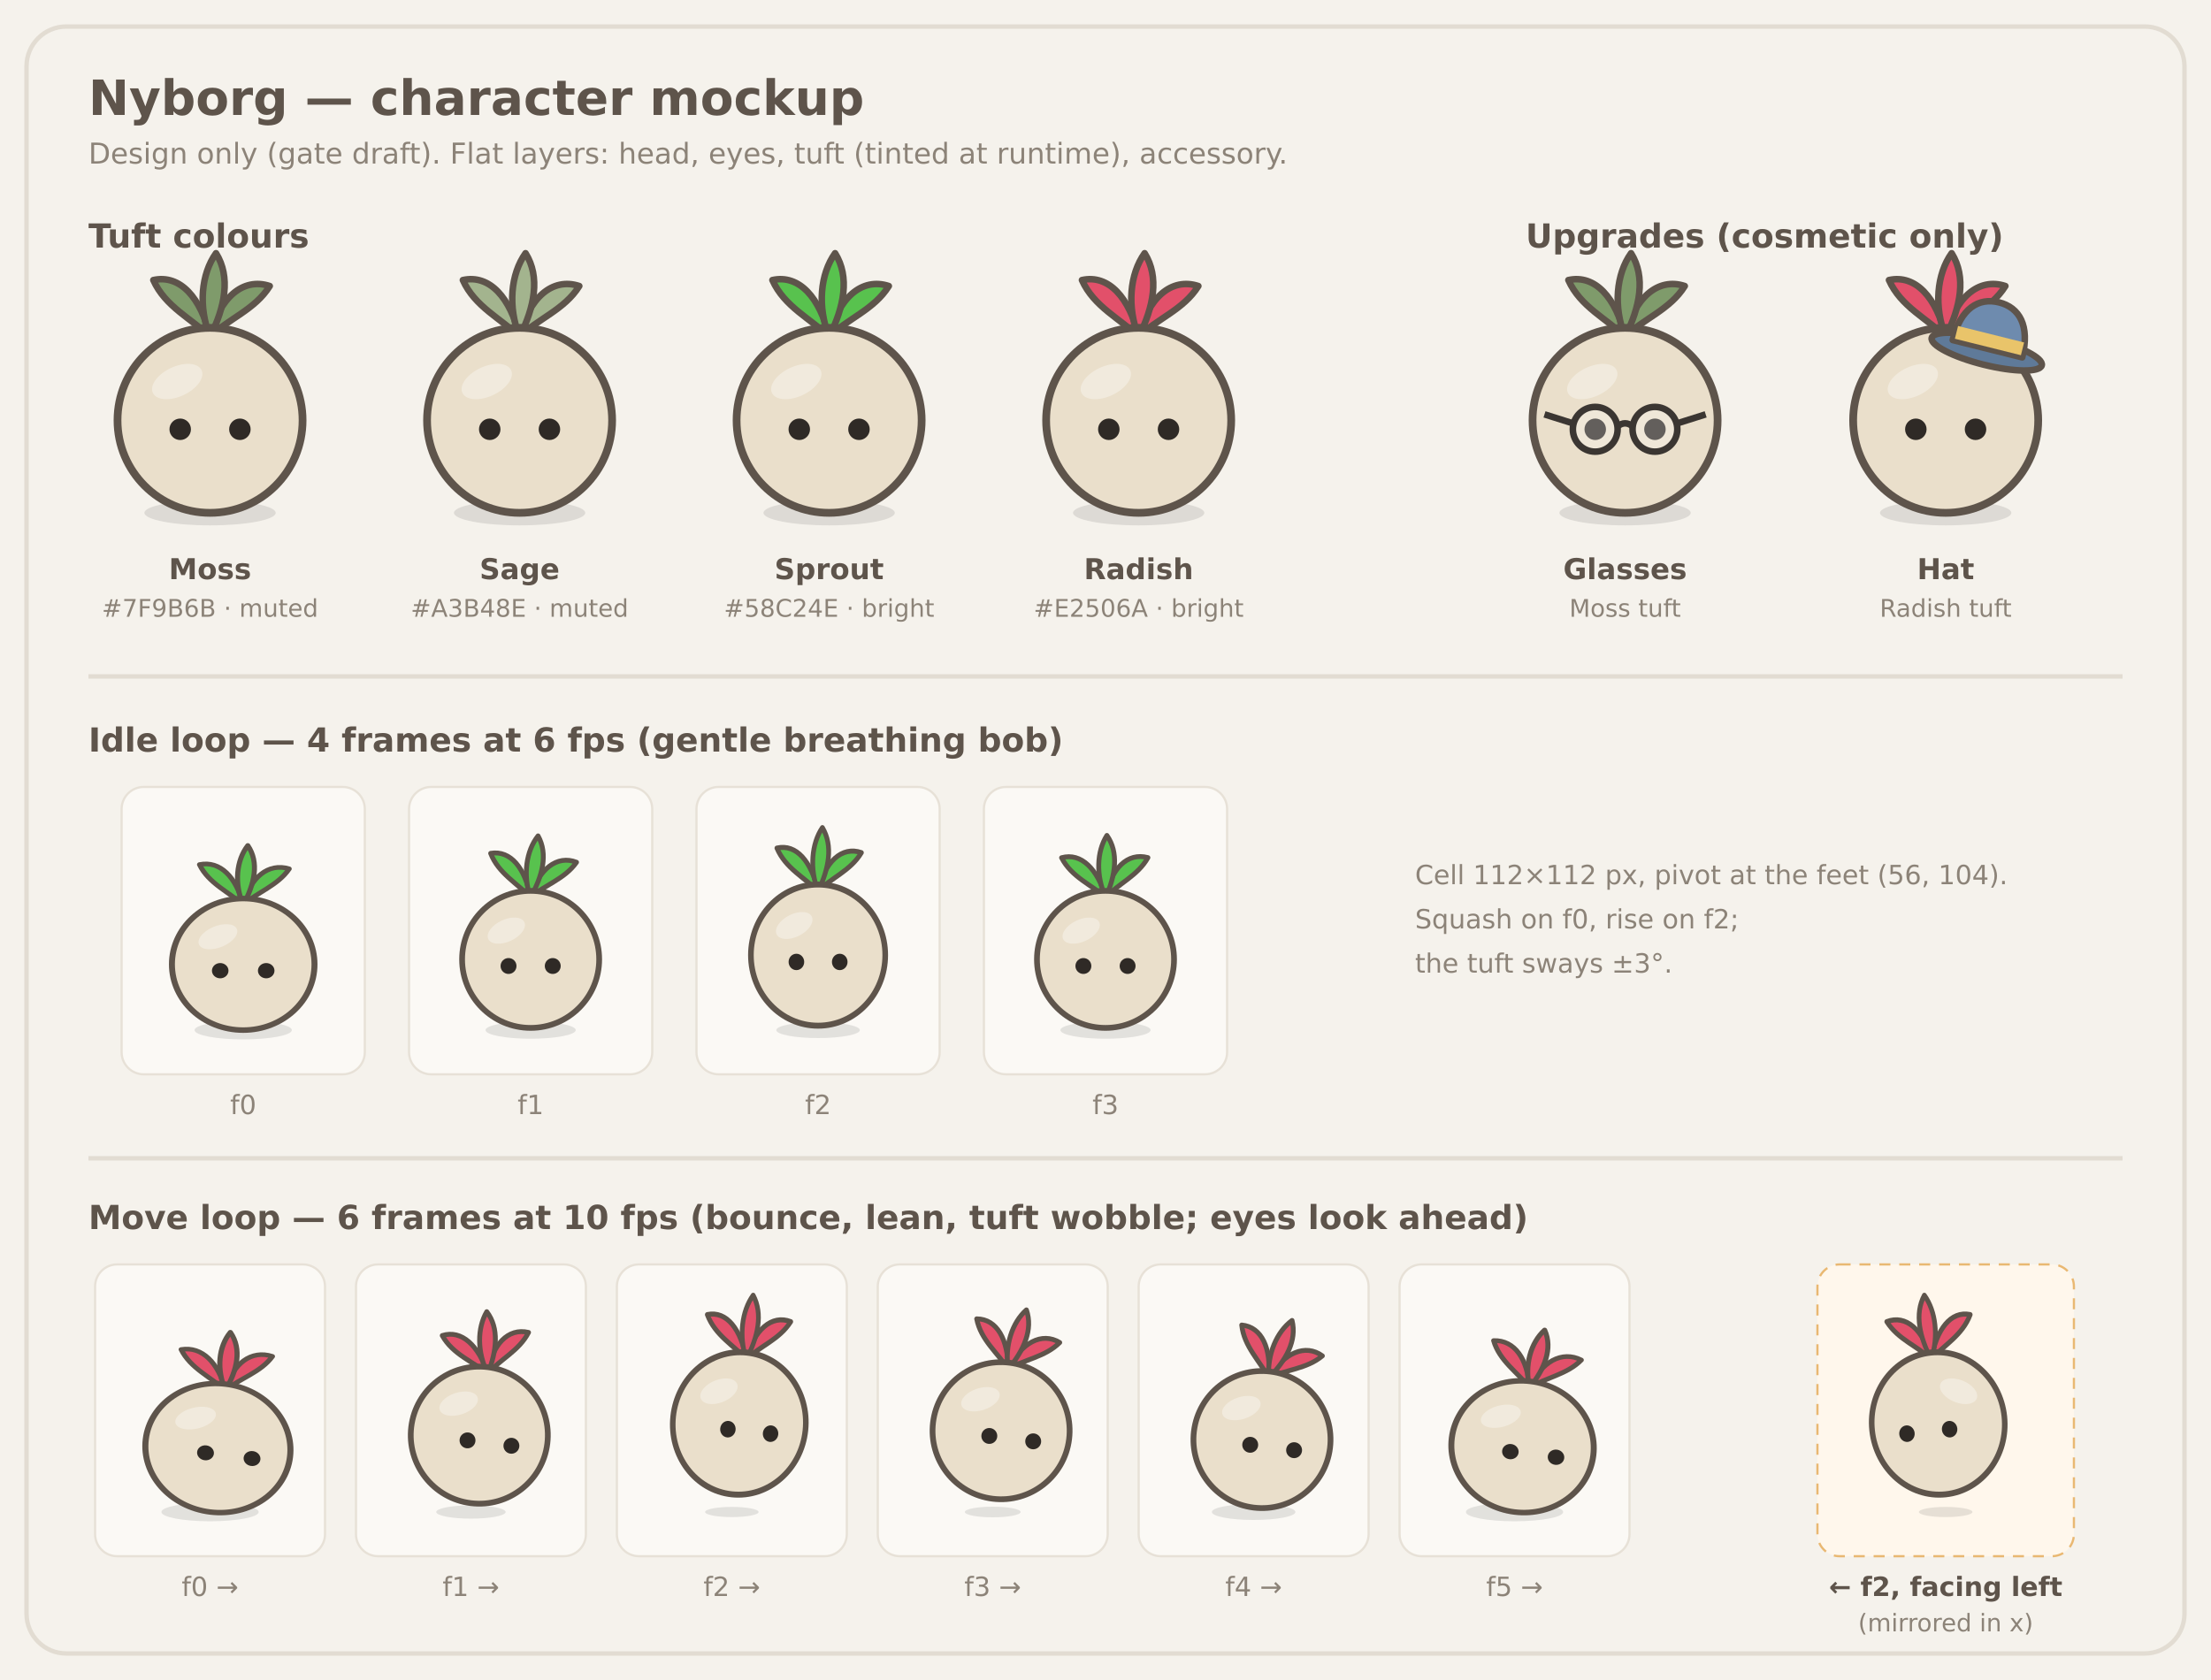
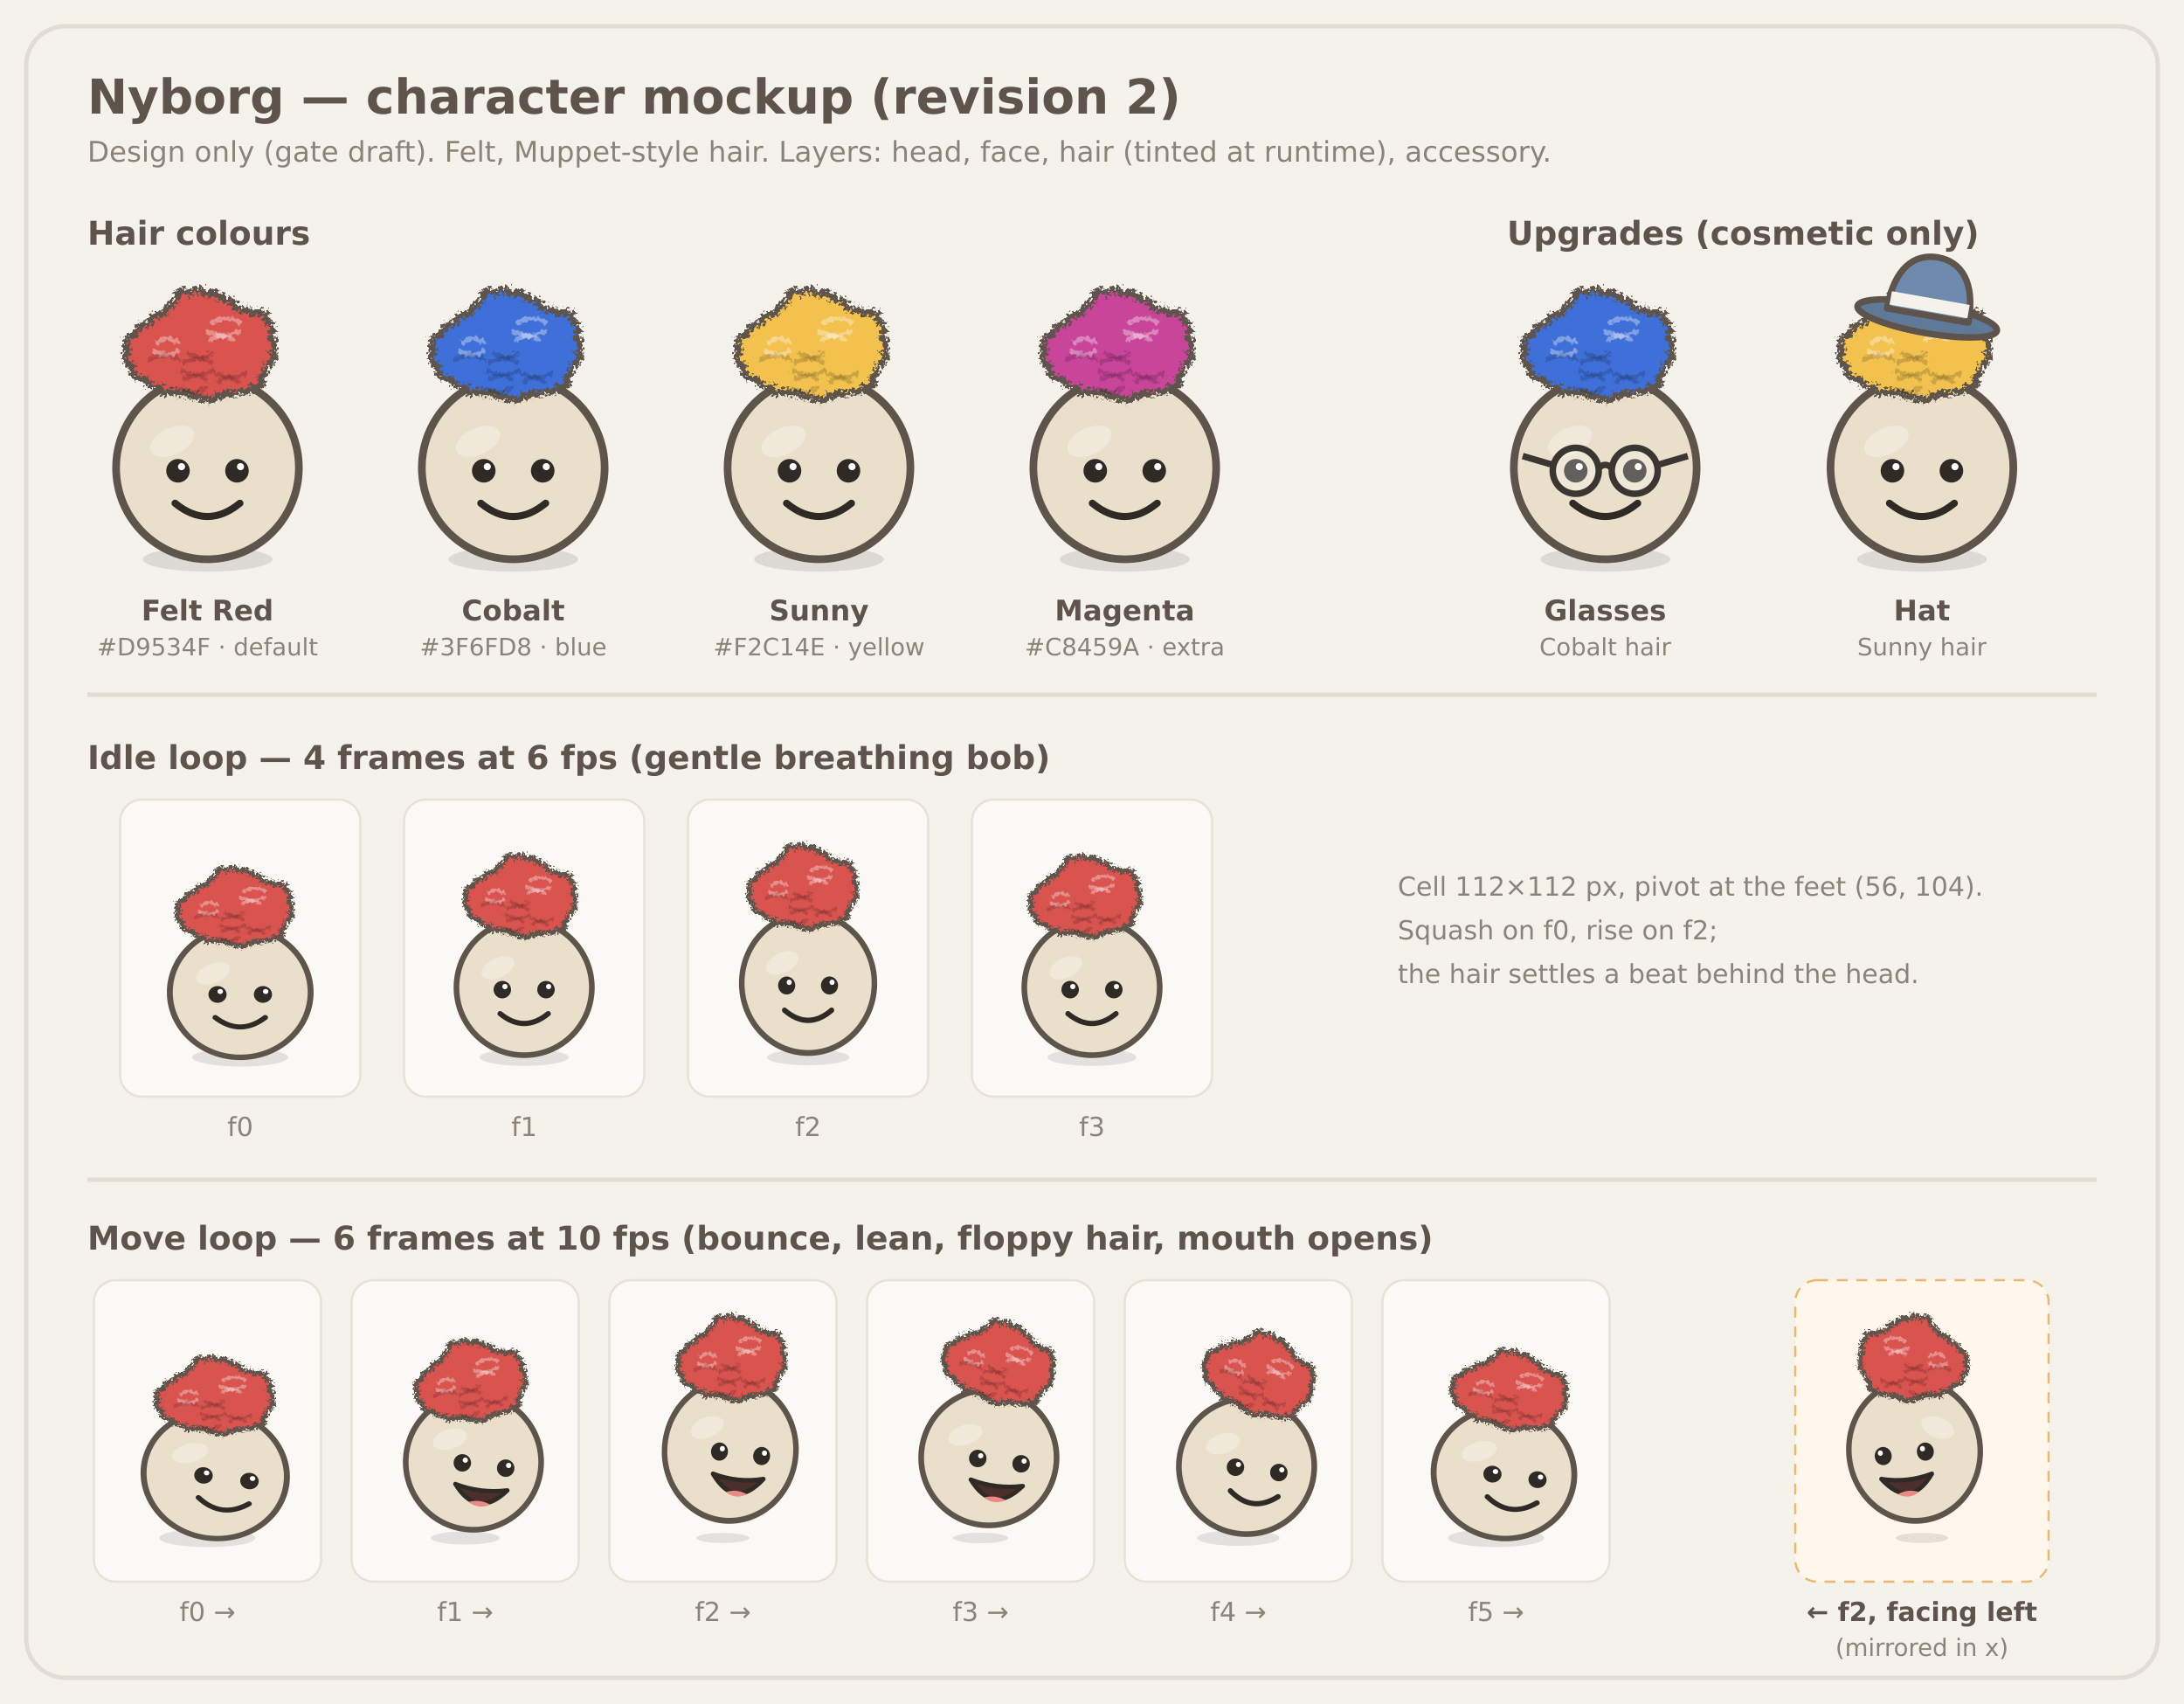
- <svg xmlns="http://www.w3.org/2000/svg" width="1000" height="760" viewBox="0 0 1000 760" font-family="DejaVu Sans, Helvetica, Arial, sans-serif">
+ <svg xmlns="http://www.w3.org/2000/svg" width="1000" height="780" viewBox="0 0 1000 780" font-family="DejaVu Sans, Helvetica, Arial, sans-serif">
  <defs>
+     <filter id="fuzz" x="-30%" y="-30%" width="160%" height="160%">
+       <feTurbulence type="fractalNoise" baseFrequency="1.0" numOctaves="2" seed="7" result="n" />
+       <feDisplacementMap in="SourceGraphic" in2="n" scale="4.2" xChannelSelector="R" yChannelSelector="G" />
+     </filter>
+     <filter id="fuzz2" x="-30%" y="-30%" width="160%" height="160%">
+       <feTurbulence type="fractalNoise" baseFrequency="0.9" numOctaves="1" seed="3" result="n" />
+       <feDisplacementMap in="SourceGraphic" in2="n" scale="2.5" xChannelSelector="R" yChannelSelector="G" />
+     </filter>
    <g id="head">
      <circle cx="0" cy="-31" r="31" fill="#EADFCB" stroke="#5E544B" stroke-width="2.6" />
-       <ellipse cx="-11" cy="-44" rx="9" ry="5" fill="#fff" opacity="0.35" transform="rotate(-25 -11 -44)" />
-     </g>
-     <g id="eyes" fill="#2F2A26">
-       <circle cx="-10" cy="-28" r="3.6" />
-       <circle cx="10" cy="-28" r="3.6" />
-     </g>
-     <g id="tuft" stroke="#5E544B" stroke-width="2.2" stroke-linejoin="round">
-       <path d="M0,2 C-6,-4 -15,-8 -19,-17 C-10,-19 -3,-11 0,2 Z" />
-       <path d="M0,2 C6,-4 15,-7 20,-15 C11,-18 3,-11 0,2 Z" />
-       <path d="M0,2 C-4,-8 -3,-19 2,-26 C7,-18 5,-8 0,2 Z" />
+       <ellipse cx="-12" cy="-40" rx="8" ry="4.5" fill="#fff" opacity="0.30" transform="rotate(-25 -12 -40)" />
+     </g>
+     <g id="eyes">
+       <circle cx="-10" cy="-30" r="4" fill="#2F2A26" />
+       <circle cx="10" cy="-30" r="4" fill="#2F2A26" />
+       <circle cx="-8.8" cy="-31.4" r="1.2" fill="#fff" />
+       <circle cx="11.2" cy="-31.4" r="1.2" fill="#fff" />
+     </g>
+     <path id="mouth-smile" d="M-11,-19 Q0,-10 11,-19" fill="none" stroke="#2F2A26" stroke-width="2.4" stroke-linecap="round" />
+     <g id="mouth-open">
+       <path d="M-12,-20 Q0,-5 12,-20 Q0,-17 -12,-20 Z" fill="#4A2F2C" stroke="#2F2A26" stroke-width="2" stroke-linejoin="round" />
+       <path d="M-5,-12.6 Q0,-9.6 5,-12.6 Q0,-14.6 -5,-12.6 Z" fill="#E98A86" />
+     </g>
+     <g id="hair">
+       <g filter="url(#fuzz)">
+         <path d="M20.3,-7.9 Q20.2,-5.5 18.2,-3.6 Q19.9,-0.5 15.6,-0.4 Q14.4,1.6 10.9,1.0 Q9.5,2.6 6.8,1.5 Q5.3,2.8 3.3,2.6 Q2.0,4.9 0.0,3.3 Q-1.9,4.3 -3.4,2.6 Q-5.6,3.5 -6.7,1.6 Q-9.2,2.1 -11.2,1.1 Q-15.4,2.4 -16.0,-0.1 Q-19.9,-0.5 -21.2,-3.0 Q-26.7,-4.0 -25.5,-7.3 Q-29.4,-10.0 -26.8,-13.0 Q-29.6,-16.6 -24.4,-18.2 Q-24.0,-21.4 -19.6,-22.2 Q-19.1,-25.4 -14.9,-25.1 Q-13.6,-27.9 -10.9,-29.3 Q-10.3,-34.6 -6.2,-32.4 Q-3.3,-34.7 -0.1,-31.8 Q3.1,-33.3 5.3,-30.0 Q8.6,-30.6 9.8,-27.1 Q12.9,-27.0 15.3,-25.3 Q20.7,-26.7 20.0,-22.6 Q23.2,-21.0 21.4,-17.4 Q23.9,-15.3 22.0,-12.4 Q24.4,-10.0 20.3,-7.9 Z" stroke="#5E544B" stroke-width="2.2" stroke-linejoin="round" />
+       </g>
+       <g filter="url(#fuzz2)" fill="none" stroke-width="1.5" stroke-linecap="round">
+         <path d="M2.7,-5.1 q5.1,2.6 10.2,0" stroke="#000" stroke-opacity="0.16" />
+         <path d="M-6.5,-11.8 q3.9,2.6 7.9,0" stroke="#000" stroke-opacity="0.16" />
+         <path d="M3.9,-2.1 q3.3,-2.6 6.7,0" stroke="#000" stroke-opacity="0.16" />
+         <path d="M-7.8,-8.8 q4.6,-2.6 9.3,0" stroke="#000" stroke-opacity="0.16" />
+         <path d="M-16.9,-15.5 q3.4,-2.6 6.9,0" stroke="#fff" stroke-opacity="0.35" />
+         <path d="M-9.0,-5.9 q5.3,2.6 10.7,0" stroke="#000" stroke-opacity="0.16" />
+         <path d="M1.4,-22.3 q4.7,-2.6 9.5,0" stroke="#fff" stroke-opacity="0.35" />
+         <path d="M-18.2,-12.6 q4.1,2.6 8.3,0" stroke="#fff" stroke-opacity="0.35" />
+         <path d="M-7.8,-3.0 q3.5,-2.6 7.1,0" stroke="#000" stroke-opacity="0.16" />
+         <path d="M0.1,-19.3 q5.5,2.6 10.9,0" stroke="#fff" stroke-opacity="0.35" />
+         <path d="M-19.5,-9.7 q4.9,-2.6 9.7,0" stroke="#000" stroke-opacity="0.16" />
+         <path d="M-9.1,-0.0 q4.3,2.6 8.5,0" stroke="#000" stroke-opacity="0.16" />
+         <path d="M1.3,-16.4 q3.7,-2.6 7.3,0" stroke="#fff" stroke-opacity="0.35" />
+       </g>
    </g>
    <g id="glasses" fill="none" stroke="#3B3632" stroke-width="2.2">
-       <circle cx="-10" cy="-28" r="7.5" fill="#fff" fill-opacity="0.25" />
-       <circle cx="10" cy="-28" r="7.5" fill="#fff" fill-opacity="0.25" />
-       <path d="M-2.5,-29 Q0,-31 2.5,-29" />
-       <path d="M-17.5,-30 L-27,-33 M17.5,-30 L27,-33" />
-     </g>
-     <g id="hat" stroke="#5E544B" stroke-width="2.2" stroke-linejoin="round" transform="rotate(14 14 -55)">
-       <ellipse cx="14" cy="-54" rx="19" ry="4.5" fill="#5F7A99" />
-       <path d="M2,-55 C2,-66 7,-71 14,-71 C21,-71 26,-66 26,-55 Z" fill="#6E8BAE" />
-       <rect x="2.6" y="-60" width="22.8" height="4.4" fill="#E9C46A" stroke="none" />
+       <circle cx="-10" cy="-30" r="7.8" fill="#fff" fill-opacity="0.25" />
+       <circle cx="10" cy="-30" r="7.8" fill="#fff" fill-opacity="0.25" />
+       <path d="M-2.2,-31 Q0,-33 2.2,-31" />
+       <path d="M-17.8,-32 L-28,-35 M17.8,-32 L28,-35" />
+     </g>
+     <g id="hat" stroke="#5E544B" stroke-width="2.2" stroke-linejoin="round" transform="rotate(10 0 -10)">
+       <ellipse cx="2" cy="-9" rx="24" ry="5" fill="#5F7A99" />
+       <path d="M-12,-10 C-12,-24 -6,-30 2,-30 C10,-30 16,-24 16,-10 Z" fill="#6E8BAE" />
+       <rect x="-11.4" y="-16" width="26.8" height="4.6" fill="#F5F2EC" stroke="none" />
    </g>
  </defs>
-   <rect width="1000" height="760" fill="#F5F2EC" />
-   <rect x="12" y="12" width="976" height="736" rx="18" fill="none" stroke="#E2DCD2" stroke-width="2" />
-   <text x="40" y="52" font-size="22" fill="#5E544B" font-weight="700" text-anchor="start">Nyborg — character mockup</text>
-   <text x="40" y="74" font-size="13" fill="#8C8378" font-weight="400" text-anchor="start">Design only (gate draft). Flat layers: head, eyes, tuft (tinted at runtime), accessory.</text>
-   <text x="40" y="112" font-size="15" fill="#5E544B" font-weight="700" text-anchor="start">Tuft colours</text>
+   <rect width="1000" height="780" fill="#F5F2EC" />
+   <rect x="12" y="12" width="976" height="756" rx="18" fill="none" stroke="#E2DCD2" stroke-width="2" />
+   <text x="40" y="52" font-size="22" fill="#5E544B" font-weight="700" text-anchor="start">Nyborg — character mockup (revision 2)</text>
+   <text x="40" y="74" font-size="13" fill="#8C8378" font-weight="400" text-anchor="start">Design only (gate draft). Felt, Muppet-style hair. Layers: head, face, hair (tinted at runtime), accessory.</text>
+   <text x="40" y="112" font-size="15" fill="#5E544B" font-weight="700" text-anchor="start">Hair colours</text>
  <text x="690" y="112" font-size="15" fill="#5E544B" font-weight="700" text-anchor="start">Upgrades (cosmetic only)</text>
-   <g transform="translate(95,232) scale(1.35)">
-     <ellipse cx="0" cy="0" rx="22.0" ry="4.2" fill="#000" opacity="0.10" />
-     <g transform="translate(0,0) rotate(0) scale(1,1)">
-       <g transform="translate(0,-61) rotate(0)">
-         <use href="#tuft" fill="#7F9B6B" />
-       </g>
-       <use href="#head" />
-       <g transform="translate(0,0)">
-         <use href="#eyes" />
-       </g>
-     </g>
-   </g>
-   <text x="95" y="262" font-size="13" fill="#5E544B" font-weight="600" text-anchor="middle">Moss</text>
-   <text x="95" y="279" font-size="11" fill="#8C8378" font-weight="400" text-anchor="middle">#7F9B6B · muted</text>
-   <g transform="translate(235,232) scale(1.35)">
-     <ellipse cx="0" cy="0" rx="22.0" ry="4.2" fill="#000" opacity="0.10" />
-     <g transform="translate(0,0) rotate(0) scale(1,1)">
-       <g transform="translate(0,-61) rotate(0)">
-         <use href="#tuft" fill="#A3B48E" />
-       </g>
-       <use href="#head" />
-       <g transform="translate(0,0)">
-         <use href="#eyes" />
-       </g>
-     </g>
-   </g>
-   <text x="235" y="262" font-size="13" fill="#5E544B" font-weight="600" text-anchor="middle">Sage</text>
-   <text x="235" y="279" font-size="11" fill="#8C8378" font-weight="400" text-anchor="middle">#A3B48E · muted</text>
-   <g transform="translate(375,232) scale(1.35)">
-     <ellipse cx="0" cy="0" rx="22.0" ry="4.2" fill="#000" opacity="0.10" />
-     <g transform="translate(0,0) rotate(0) scale(1,1)">
-       <g transform="translate(0,-61) rotate(0)">
-         <use href="#tuft" fill="#58C24E" />
-       </g>
-       <use href="#head" />
-       <g transform="translate(0,0)">
-         <use href="#eyes" />
-       </g>
-     </g>
-   </g>
-   <text x="375" y="262" font-size="13" fill="#5E544B" font-weight="600" text-anchor="middle">Sprout</text>
-   <text x="375" y="279" font-size="11" fill="#8C8378" font-weight="400" text-anchor="middle">#58C24E · bright</text>
-   <g transform="translate(515,232) scale(1.35)">
-     <ellipse cx="0" cy="0" rx="22.0" ry="4.2" fill="#000" opacity="0.10" />
-     <g transform="translate(0,0) rotate(0) scale(1,1)">
-       <g transform="translate(0,-61) rotate(0)">
-         <use href="#tuft" fill="#E2506A" />
-       </g>
-       <use href="#head" />
-       <g transform="translate(0,0)">
-         <use href="#eyes" />
-       </g>
-     </g>
-   </g>
-   <text x="515" y="262" font-size="13" fill="#5E544B" font-weight="600" text-anchor="middle">Radish</text>
-   <text x="515" y="279" font-size="11" fill="#8C8378" font-weight="400" text-anchor="middle">#E2506A · bright</text>
-   <g transform="translate(735,232) scale(1.35)">
-     <ellipse cx="0" cy="0" rx="22.0" ry="4.2" fill="#000" opacity="0.10" />
-     <g transform="translate(0,0) rotate(0) scale(1,1)">
-       <g transform="translate(0,-61) rotate(0)">
-         <use href="#tuft" fill="#7F9B6B" />
-       </g>
-       <use href="#head" />
-       <g transform="translate(0,0)">
-         <use href="#eyes" />
+   <g transform="translate(95,256) scale(1.35)">
+     <ellipse cx="0" cy="0" rx="22.0" ry="4.2" fill="#000" opacity="0.10" />
+     <g transform="translate(0,0) rotate(0) scale(1,1)">
+       <use href="#head" />
+       <g transform="translate(0,-58) rotate(0)">
+         <use href="#hair" fill="#D9534F" />
+       </g>
+       <g transform="translate(0,0)">
+         <use href="#eyes" />
+         <use href="#mouth-smile" />
+       </g>
+     </g>
+   </g>
+   <text x="95" y="284" font-size="13" fill="#5E544B" font-weight="600" text-anchor="middle">Felt Red</text>
+   <text x="95" y="300" font-size="11" fill="#8C8378" font-weight="400" text-anchor="middle">#D9534F · default</text>
+   <g transform="translate(235,256) scale(1.35)">
+     <ellipse cx="0" cy="0" rx="22.0" ry="4.2" fill="#000" opacity="0.10" />
+     <g transform="translate(0,0) rotate(0) scale(1,1)">
+       <use href="#head" />
+       <g transform="translate(0,-58) rotate(0)">
+         <use href="#hair" fill="#3F6FD8" />
+       </g>
+       <g transform="translate(0,0)">
+         <use href="#eyes" />
+         <use href="#mouth-smile" />
+       </g>
+     </g>
+   </g>
+   <text x="235" y="284" font-size="13" fill="#5E544B" font-weight="600" text-anchor="middle">Cobalt</text>
+   <text x="235" y="300" font-size="11" fill="#8C8378" font-weight="400" text-anchor="middle">#3F6FD8 · blue</text>
+   <g transform="translate(375,256) scale(1.35)">
+     <ellipse cx="0" cy="0" rx="22.0" ry="4.2" fill="#000" opacity="0.10" />
+     <g transform="translate(0,0) rotate(0) scale(1,1)">
+       <use href="#head" />
+       <g transform="translate(0,-58) rotate(0)">
+         <use href="#hair" fill="#F2C14E" />
+       </g>
+       <g transform="translate(0,0)">
+         <use href="#eyes" />
+         <use href="#mouth-smile" />
+       </g>
+     </g>
+   </g>
+   <text x="375" y="284" font-size="13" fill="#5E544B" font-weight="600" text-anchor="middle">Sunny</text>
+   <text x="375" y="300" font-size="11" fill="#8C8378" font-weight="400" text-anchor="middle">#F2C14E · yellow</text>
+   <g transform="translate(515,256) scale(1.35)">
+     <ellipse cx="0" cy="0" rx="22.0" ry="4.2" fill="#000" opacity="0.10" />
+     <g transform="translate(0,0) rotate(0) scale(1,1)">
+       <use href="#head" />
+       <g transform="translate(0,-58) rotate(0)">
+         <use href="#hair" fill="#C8459A" />
+       </g>
+       <g transform="translate(0,0)">
+         <use href="#eyes" />
+         <use href="#mouth-smile" />
+       </g>
+     </g>
+   </g>
+   <text x="515" y="284" font-size="13" fill="#5E544B" font-weight="600" text-anchor="middle">Magenta</text>
+   <text x="515" y="300" font-size="11" fill="#8C8378" font-weight="400" text-anchor="middle">#C8459A · extra</text>
+   <g transform="translate(735,256) scale(1.35)">
+     <ellipse cx="0" cy="0" rx="22.0" ry="4.2" fill="#000" opacity="0.10" />
+     <g transform="translate(0,0) rotate(0) scale(1,1)">
+       <use href="#head" />
+       <g transform="translate(0,-58) rotate(0)">
+         <use href="#hair" fill="#3F6FD8" />
+       </g>
+       <g transform="translate(0,0)">
+         <use href="#eyes" />
+         <use href="#mouth-smile" />
        <use href="#glasses" />
      </g>
    </g>
  </g>
-   <text x="735" y="262" font-size="13" fill="#5E544B" font-weight="600" text-anchor="middle">Glasses</text>
-   <text x="735" y="279" font-size="11" fill="#8C8378" font-weight="400" text-anchor="middle">Moss tuft</text>
-   <g transform="translate(880,232) scale(1.35)">
-     <ellipse cx="0" cy="0" rx="22.0" ry="4.2" fill="#000" opacity="0.10" />
-     <g transform="translate(0,0) rotate(0) scale(1,1)">
-       <g transform="translate(0,-61) rotate(0)">
-         <use href="#tuft" fill="#E2506A" />
-       </g>
-       <use href="#head" />
-       <g transform="translate(0,0)">
-         <use href="#eyes" />
+   <text x="735" y="284" font-size="13" fill="#5E544B" font-weight="600" text-anchor="middle">Glasses</text>
+   <text x="735" y="300" font-size="11" fill="#8C8378" font-weight="400" text-anchor="middle">Cobalt hair</text>
+   <g transform="translate(880,256) scale(1.35)">
+     <ellipse cx="0" cy="0" rx="22.0" ry="4.2" fill="#000" opacity="0.10" />
+     <g transform="translate(0,0) rotate(0) scale(1,1)">
+       <use href="#head" />
+       <g transform="translate(0,-58) rotate(0)">
+         <use href="#hair" fill="#F2C14E" />
+       </g>
+       <g transform="translate(0,0)">
+         <use href="#eyes" />
+         <use href="#mouth-smile" />
+       </g>
+       <g transform="translate(0,-73) rotate(0.0)">
        <use href="#hat" />
      </g>
    </g>
  </g>
-   <text x="880" y="262" font-size="13" fill="#5E544B" font-weight="600" text-anchor="middle">Hat</text>
-   <text x="880" y="279" font-size="11" fill="#8C8378" font-weight="400" text-anchor="middle">Radish tuft</text>
-   <line x1="40" x2="960" y1="306" y2="306" stroke="#E2DCD2" stroke-width="2" />
-   <text x="40" y="340" font-size="15" fill="#5E544B" font-weight="700" text-anchor="start">Idle loop — 4 frames at 6 fps (gentle breathing bob)</text>
-   <rect x="55" y="356" width="110" height="130" rx="10" fill="#FBF9F5" stroke="#E7E1D7" />
-   <g transform="translate(110,466) scale(1.0)">
+   <text x="880" y="284" font-size="13" fill="#5E544B" font-weight="600" text-anchor="middle">Hat</text>
+   <text x="880" y="300" font-size="11" fill="#8C8378" font-weight="400" text-anchor="middle">Sunny hair</text>
+   <line x1="40" x2="960" y1="318" y2="318" stroke="#E2DCD2" stroke-width="2" />
+   <text x="40" y="352" font-size="15" fill="#5E544B" font-weight="700" text-anchor="start">Idle loop — 4 frames at 6 fps (gentle breathing bob)</text>
+   <rect x="55" y="366" width="110" height="136" rx="10" fill="#FBF9F5" stroke="#E7E1D7" />
+   <g transform="translate(110,484) scale(1.0)">
    <ellipse cx="0" cy="0" rx="22.0" ry="4.2" fill="#000" opacity="0.10" />
    <g transform="translate(0,0) rotate(0) scale(1.04,0.96)">
-       <g transform="translate(0,-61) rotate(0)">
-         <use href="#tuft" fill="#58C24E" />
-       </g>
-       <use href="#head" />
-       <g transform="translate(0,0)">
-         <use href="#eyes" />
-       </g>
-     </g>
-   </g>
-   <text x="110" y="504" font-size="12" fill="#8C8378" font-weight="400" text-anchor="middle">f0</text>
-   <rect x="185" y="356" width="110" height="130" rx="10" fill="#FBF9F5" stroke="#E7E1D7" />
-   <g transform="translate(240,466) scale(1.0)">
+       <use href="#head" />
+       <g transform="translate(0,-57) rotate(0)">
+         <use href="#hair" fill="#D9534F" />
+       </g>
+       <g transform="translate(0,0)">
+         <use href="#eyes" />
+         <use href="#mouth-smile" />
+       </g>
+     </g>
+   </g>
+   <text x="110" y="520" font-size="12" fill="#8C8378" font-weight="400" text-anchor="middle">f0</text>
+   <rect x="185" y="366" width="110" height="136" rx="10" fill="#FBF9F5" stroke="#E7E1D7" />
+   <g transform="translate(240,484) scale(1.0)">
    <ellipse cx="0" cy="0" rx="20.4" ry="3.9" fill="#000" opacity="0.10" />
    <g transform="translate(0,-1) rotate(0) scale(1,1)">
-       <g transform="translate(0,-61) rotate(3)">
-         <use href="#tuft" fill="#58C24E" />
-       </g>
-       <use href="#head" />
-       <g transform="translate(0,0)">
-         <use href="#eyes" />
-       </g>
-     </g>
-   </g>
-   <text x="240" y="504" font-size="12" fill="#8C8378" font-weight="400" text-anchor="middle">f1</text>
-   <rect x="315" y="356" width="110" height="130" rx="10" fill="#FBF9F5" stroke="#E7E1D7" />
-   <g transform="translate(370,466) scale(1.0)">
+       <use href="#head" />
+       <g transform="translate(0,-58) rotate(3)">
+         <use href="#hair" fill="#D9534F" />
+       </g>
+       <g transform="translate(0,0)">
+         <use href="#eyes" />
+         <use href="#mouth-smile" />
+       </g>
+     </g>
+   </g>
+   <text x="240" y="520" font-size="12" fill="#8C8378" font-weight="400" text-anchor="middle">f1</text>
+   <rect x="315" y="366" width="110" height="136" rx="10" fill="#FBF9F5" stroke="#E7E1D7" />
+   <g transform="translate(370,484) scale(1.0)">
    <ellipse cx="0" cy="0" rx="18.9" ry="3.6" fill="#000" opacity="0.10" />
    <g transform="translate(0,-2) rotate(0) scale(0.98,1.03)">
-       <g transform="translate(0,-61) rotate(0)">
-         <use href="#tuft" fill="#58C24E" />
-       </g>
-       <use href="#head" />
-       <g transform="translate(0,0)">
-         <use href="#eyes" />
-       </g>
-     </g>
-   </g>
-   <text x="370" y="504" font-size="12" fill="#8C8378" font-weight="400" text-anchor="middle">f2</text>
-   <rect x="445" y="356" width="110" height="130" rx="10" fill="#FBF9F5" stroke="#E7E1D7" />
-   <g transform="translate(500,466) scale(1.0)">
+       <use href="#head" />
+       <g transform="translate(0,-59) rotate(0)">
+         <use href="#hair" fill="#D9534F" />
+       </g>
+       <g transform="translate(0,0)">
+         <use href="#eyes" />
+         <use href="#mouth-smile" />
+       </g>
+     </g>
+   </g>
+   <text x="370" y="520" font-size="12" fill="#8C8378" font-weight="400" text-anchor="middle">f2</text>
+   <rect x="445" y="366" width="110" height="136" rx="10" fill="#FBF9F5" stroke="#E7E1D7" />
+   <g transform="translate(500,484) scale(1.0)">
    <ellipse cx="0" cy="0" rx="20.4" ry="3.9" fill="#000" opacity="0.10" />
    <g transform="translate(0,-1) rotate(0) scale(1,1)">
-       <g transform="translate(0,-61) rotate(-3)">
-         <use href="#tuft" fill="#58C24E" />
-       </g>
-       <use href="#head" />
-       <g transform="translate(0,0)">
-         <use href="#eyes" />
-       </g>
-     </g>
-   </g>
-   <text x="500" y="504" font-size="12" fill="#8C8378" font-weight="400" text-anchor="middle">f3</text>
-   <text x="640" y="400" font-size="12" fill="#8C8378" font-weight="400" text-anchor="start">Cell 112×112 px, pivot at the feet (56, 104).</text>
-   <text x="640" y="420" font-size="12" fill="#8C8378" font-weight="400" text-anchor="start">Squash on f0, rise on f2;</text>
-   <text x="640" y="440" font-size="12" fill="#8C8378" font-weight="400" text-anchor="start">the tuft sways ±3°.</text>
-   <line x1="40" x2="960" y1="524" y2="524" stroke="#E2DCD2" stroke-width="2" />
-   <text x="40" y="556" font-size="15" fill="#5E544B" font-weight="700" text-anchor="start">Move loop — 6 frames at 10 fps (bounce, lean, tuft wobble; eyes look ahead)</text>
-   <rect x="43" y="572" width="104" height="132" rx="10" fill="#FBF9F5" stroke="#E7E1D7" />
-   <g transform="translate(95,684) scale(1.0)">
+       <use href="#head" />
+       <g transform="translate(0,-58) rotate(-3)">
+         <use href="#hair" fill="#D9534F" />
+       </g>
+       <g transform="translate(0,0)">
+         <use href="#eyes" />
+         <use href="#mouth-smile" />
+       </g>
+     </g>
+   </g>
+   <text x="500" y="520" font-size="12" fill="#8C8378" font-weight="400" text-anchor="middle">f3</text>
+   <text x="640" y="410" font-size="12" fill="#8C8378" font-weight="400" text-anchor="start">Cell 112×112 px, pivot at the feet (56, 104).</text>
+   <text x="640" y="430" font-size="12" fill="#8C8378" font-weight="400" text-anchor="start">Squash on f0, rise on f2;</text>
+   <text x="640" y="450" font-size="12" fill="#8C8378" font-weight="400" text-anchor="start">the hair settles a beat behind the head.</text>
+   <line x1="40" x2="960" y1="540" y2="540" stroke="#E2DCD2" stroke-width="2" />
+   <text x="40" y="572" font-size="15" fill="#5E544B" font-weight="700" text-anchor="start">Move loop — 6 frames at 10 fps (bounce, lean, floppy hair, mouth opens)</text>
+   <rect x="43" y="586" width="104" height="138" rx="10" fill="#FBF9F5" stroke="#E7E1D7" />
+   <g transform="translate(95,704) scale(1.0)">
    <ellipse cx="0" cy="0" rx="22.0" ry="4.2" fill="#000" opacity="0.10" />
    <g transform="translate(0,0) rotate(7) scale(1.06,0.94)">
-       <g transform="translate(0,-61) rotate(-6)">
-         <use href="#tuft" fill="#E2506A" />
-       </g>
-       <use href="#head" />
-       <g transform="translate(5,0)">
-         <use href="#eyes" />
-       </g>
-     </g>
-   </g>
-   <text x="95" y="722" font-size="12" fill="#8C8378" font-weight="400" text-anchor="middle">f0 →</text>
-   <rect x="161" y="572" width="104" height="132" rx="10" fill="#FBF9F5" stroke="#E7E1D7" />
-   <g transform="translate(213,684) scale(1.0)">
+       <use href="#head" />
+       <g transform="translate(0,-55) rotate(-8)">
+         <use href="#hair" fill="#D9534F" />
+       </g>
+       <g transform="translate(5,0)">
+         <use href="#eyes" />
+         <use href="#mouth-smile" />
+       </g>
+     </g>
+   </g>
+   <text x="95" y="742" font-size="12" fill="#8C8378" font-weight="400" text-anchor="middle">f0 →</text>
+   <rect x="161" y="586" width="104" height="138" rx="10" fill="#FBF9F5" stroke="#E7E1D7" />
+   <g transform="translate(213,704) scale(1.0)">
    <ellipse cx="0" cy="0" rx="15.7" ry="3.0" fill="#000" opacity="0.10" />
    <g transform="translate(0,-4) rotate(7) scale(1,1)">
-       <g transform="translate(0,-61) rotate(-12)">
-         <use href="#tuft" fill="#E2506A" />
-       </g>
-       <use href="#head" />
-       <g transform="translate(5,0)">
-         <use href="#eyes" />
-       </g>
-     </g>
-   </g>
-   <text x="213" y="722" font-size="12" fill="#8C8378" font-weight="400" text-anchor="middle">f1 →</text>
-   <rect x="279" y="572" width="104" height="132" rx="10" fill="#FBF9F5" stroke="#E7E1D7" />
-   <g transform="translate(331,684) scale(1.0)">
+       <use href="#head" />
+       <g transform="translate(0,-54) rotate(-14)">
+         <use href="#hair" fill="#D9534F" />
+       </g>
+       <g transform="translate(5,0)">
+         <use href="#eyes" />
+         <use href="#mouth-open" />
+       </g>
+     </g>
+   </g>
+   <text x="213" y="742" font-size="12" fill="#8C8378" font-weight="400" text-anchor="middle">f1 →</text>
+   <rect x="279" y="586" width="104" height="138" rx="10" fill="#FBF9F5" stroke="#E7E1D7" />
+   <g transform="translate(331,704) scale(1.0)">
    <ellipse cx="0" cy="0" rx="12.1" ry="2.3" fill="#000" opacity="0.10" />
    <g transform="translate(0,-8) rotate(6) scale(0.97,1.04)">
-       <g transform="translate(0,-61) rotate(-4)">
-         <use href="#tuft" fill="#E2506A" />
-       </g>
-       <use href="#head" />
-       <g transform="translate(5,0)">
-         <use href="#eyes" />
-       </g>
-     </g>
-   </g>
-   <text x="331" y="722" font-size="12" fill="#8C8378" font-weight="400" text-anchor="middle">f2 →</text>
-   <rect x="397" y="572" width="104" height="132" rx="10" fill="#FBF9F5" stroke="#E7E1D7" />
-   <g transform="translate(449,684) scale(1.0)">
+       <use href="#head" />
+       <g transform="translate(0,-57) rotate(-6)">
+         <use href="#hair" fill="#D9534F" />
+       </g>
+       <g transform="translate(5,0)">
+         <use href="#eyes" />
+         <use href="#mouth-open" />
+       </g>
+     </g>
+   </g>
+   <text x="331" y="742" font-size="12" fill="#8C8378" font-weight="400" text-anchor="middle">f2 →</text>
+   <rect x="397" y="586" width="104" height="138" rx="10" fill="#FBF9F5" stroke="#E7E1D7" />
+   <g transform="translate(449,704) scale(1.0)">
    <ellipse cx="0" cy="0" rx="12.6" ry="2.4" fill="#000" opacity="0.10" />
    <g transform="translate(0,-6) rotate(7) scale(1,1)">
-       <g transform="translate(0,-61) rotate(6)">
-         <use href="#tuft" fill="#E2506A" />
-       </g>
-       <use href="#head" />
-       <g transform="translate(5,0)">
-         <use href="#eyes" />
-       </g>
-     </g>
-   </g>
-   <text x="449" y="722" font-size="12" fill="#8C8378" font-weight="400" text-anchor="middle">f3 →</text>
-   <rect x="515" y="572" width="104" height="132" rx="10" fill="#FBF9F5" stroke="#E7E1D7" />
-   <g transform="translate(567,684) scale(1.0)">
+       <use href="#head" />
+       <g transform="translate(0,-60) rotate(7)">
+         <use href="#hair" fill="#D9534F" />
+       </g>
+       <g transform="translate(5,0)">
+         <use href="#eyes" />
+         <use href="#mouth-open" />
+       </g>
+     </g>
+   </g>
+   <text x="449" y="742" font-size="12" fill="#8C8378" font-weight="400" text-anchor="middle">f3 →</text>
+   <rect x="515" y="586" width="104" height="138" rx="10" fill="#FBF9F5" stroke="#E7E1D7" />
+   <g transform="translate(567,704) scale(1.0)">
    <ellipse cx="0" cy="0" rx="18.9" ry="3.6" fill="#000" opacity="0.10" />
    <g transform="translate(0,-2) rotate(7) scale(1,1)">
-       <g transform="translate(0,-61) rotate(11)">
-         <use href="#tuft" fill="#E2506A" />
-       </g>
-       <use href="#head" />
-       <g transform="translate(5,0)">
-         <use href="#eyes" />
-       </g>
-     </g>
-   </g>
-   <text x="567" y="722" font-size="12" fill="#8C8378" font-weight="400" text-anchor="middle">f4 →</text>
-   <rect x="633" y="572" width="104" height="132" rx="10" fill="#FBF9F5" stroke="#E7E1D7" />
-   <g transform="translate(685,684) scale(1.0)">
+       <use href="#head" />
+       <g transform="translate(0,-59) rotate(12)">
+         <use href="#hair" fill="#D9534F" />
+       </g>
+       <g transform="translate(5,0)">
+         <use href="#eyes" />
+         <use href="#mouth-smile" />
+       </g>
+     </g>
+   </g>
+   <text x="567" y="742" font-size="12" fill="#8C8378" font-weight="400" text-anchor="middle">f4 →</text>
+   <rect x="633" y="586" width="104" height="138" rx="10" fill="#FBF9F5" stroke="#E7E1D7" />
+   <g transform="translate(685,704) scale(1.0)">
    <ellipse cx="0" cy="0" rx="22.0" ry="4.2" fill="#000" opacity="0.10" />
    <g transform="translate(0,0) rotate(7) scale(1.04,0.96)">
-       <g transform="translate(0,-61) rotate(3)">
-         <use href="#tuft" fill="#E2506A" />
-       </g>
-       <use href="#head" />
-       <g transform="translate(5,0)">
-         <use href="#eyes" />
-       </g>
-     </g>
-   </g>
-   <text x="685" y="722" font-size="12" fill="#8C8378" font-weight="400" text-anchor="middle">f5 →</text>
-   <rect x="822" y="572" width="116" height="132" rx="10" fill="#FFF7EC" stroke="#E9B872" stroke-dasharray="5 4" />
-   <g transform="translate(880,684) scale(1.0)">
+       <use href="#head" />
+       <g transform="translate(0,-56) rotate(2)">
+         <use href="#hair" fill="#D9534F" />
+       </g>
+       <g transform="translate(5,0)">
+         <use href="#eyes" />
+         <use href="#mouth-smile" />
+       </g>
+     </g>
+   </g>
+   <text x="685" y="742" font-size="12" fill="#8C8378" font-weight="400" text-anchor="middle">f5 →</text>
+   <rect x="822" y="586" width="116" height="138" rx="10" fill="#FFF7EC" stroke="#E9B872" stroke-dasharray="5 4" />
+   <g transform="translate(880,704) scale(1.0)">
    <ellipse cx="0" cy="0" rx="12.1" ry="2.3" fill="#000" opacity="0.10" />
    <g transform="scale(-1,1)">
      <g transform="translate(0,-8) rotate(6) scale(0.97,1.04)">
-         <g transform="translate(0,-61) rotate(-4)">
-           <use href="#tuft" fill="#E2506A" />
+         <use href="#head" />
+         <g transform="translate(0,-57) rotate(-6)">
+           <use href="#hair" fill="#D9534F" />
        </g>
-         <use href="#head" />
        <g transform="translate(5,0)">
          <use href="#eyes" />
+           <use href="#mouth-open" />
        </g>
      </g>
    </g>
  </g>
-   <text x="880" y="722" font-size="12" fill="#5E544B" font-weight="600" text-anchor="middle">← f2, facing left</text>
-   <text x="880" y="738" font-size="11" fill="#8C8378" font-weight="400" text-anchor="middle">(mirrored in x)</text>
+   <text x="880" y="742" font-size="12" fill="#5E544B" font-weight="600" text-anchor="middle">← f2, facing left</text>
+   <text x="880" y="758" font-size="11" fill="#8C8378" font-weight="400" text-anchor="middle">(mirrored in x)</text>
</svg>
